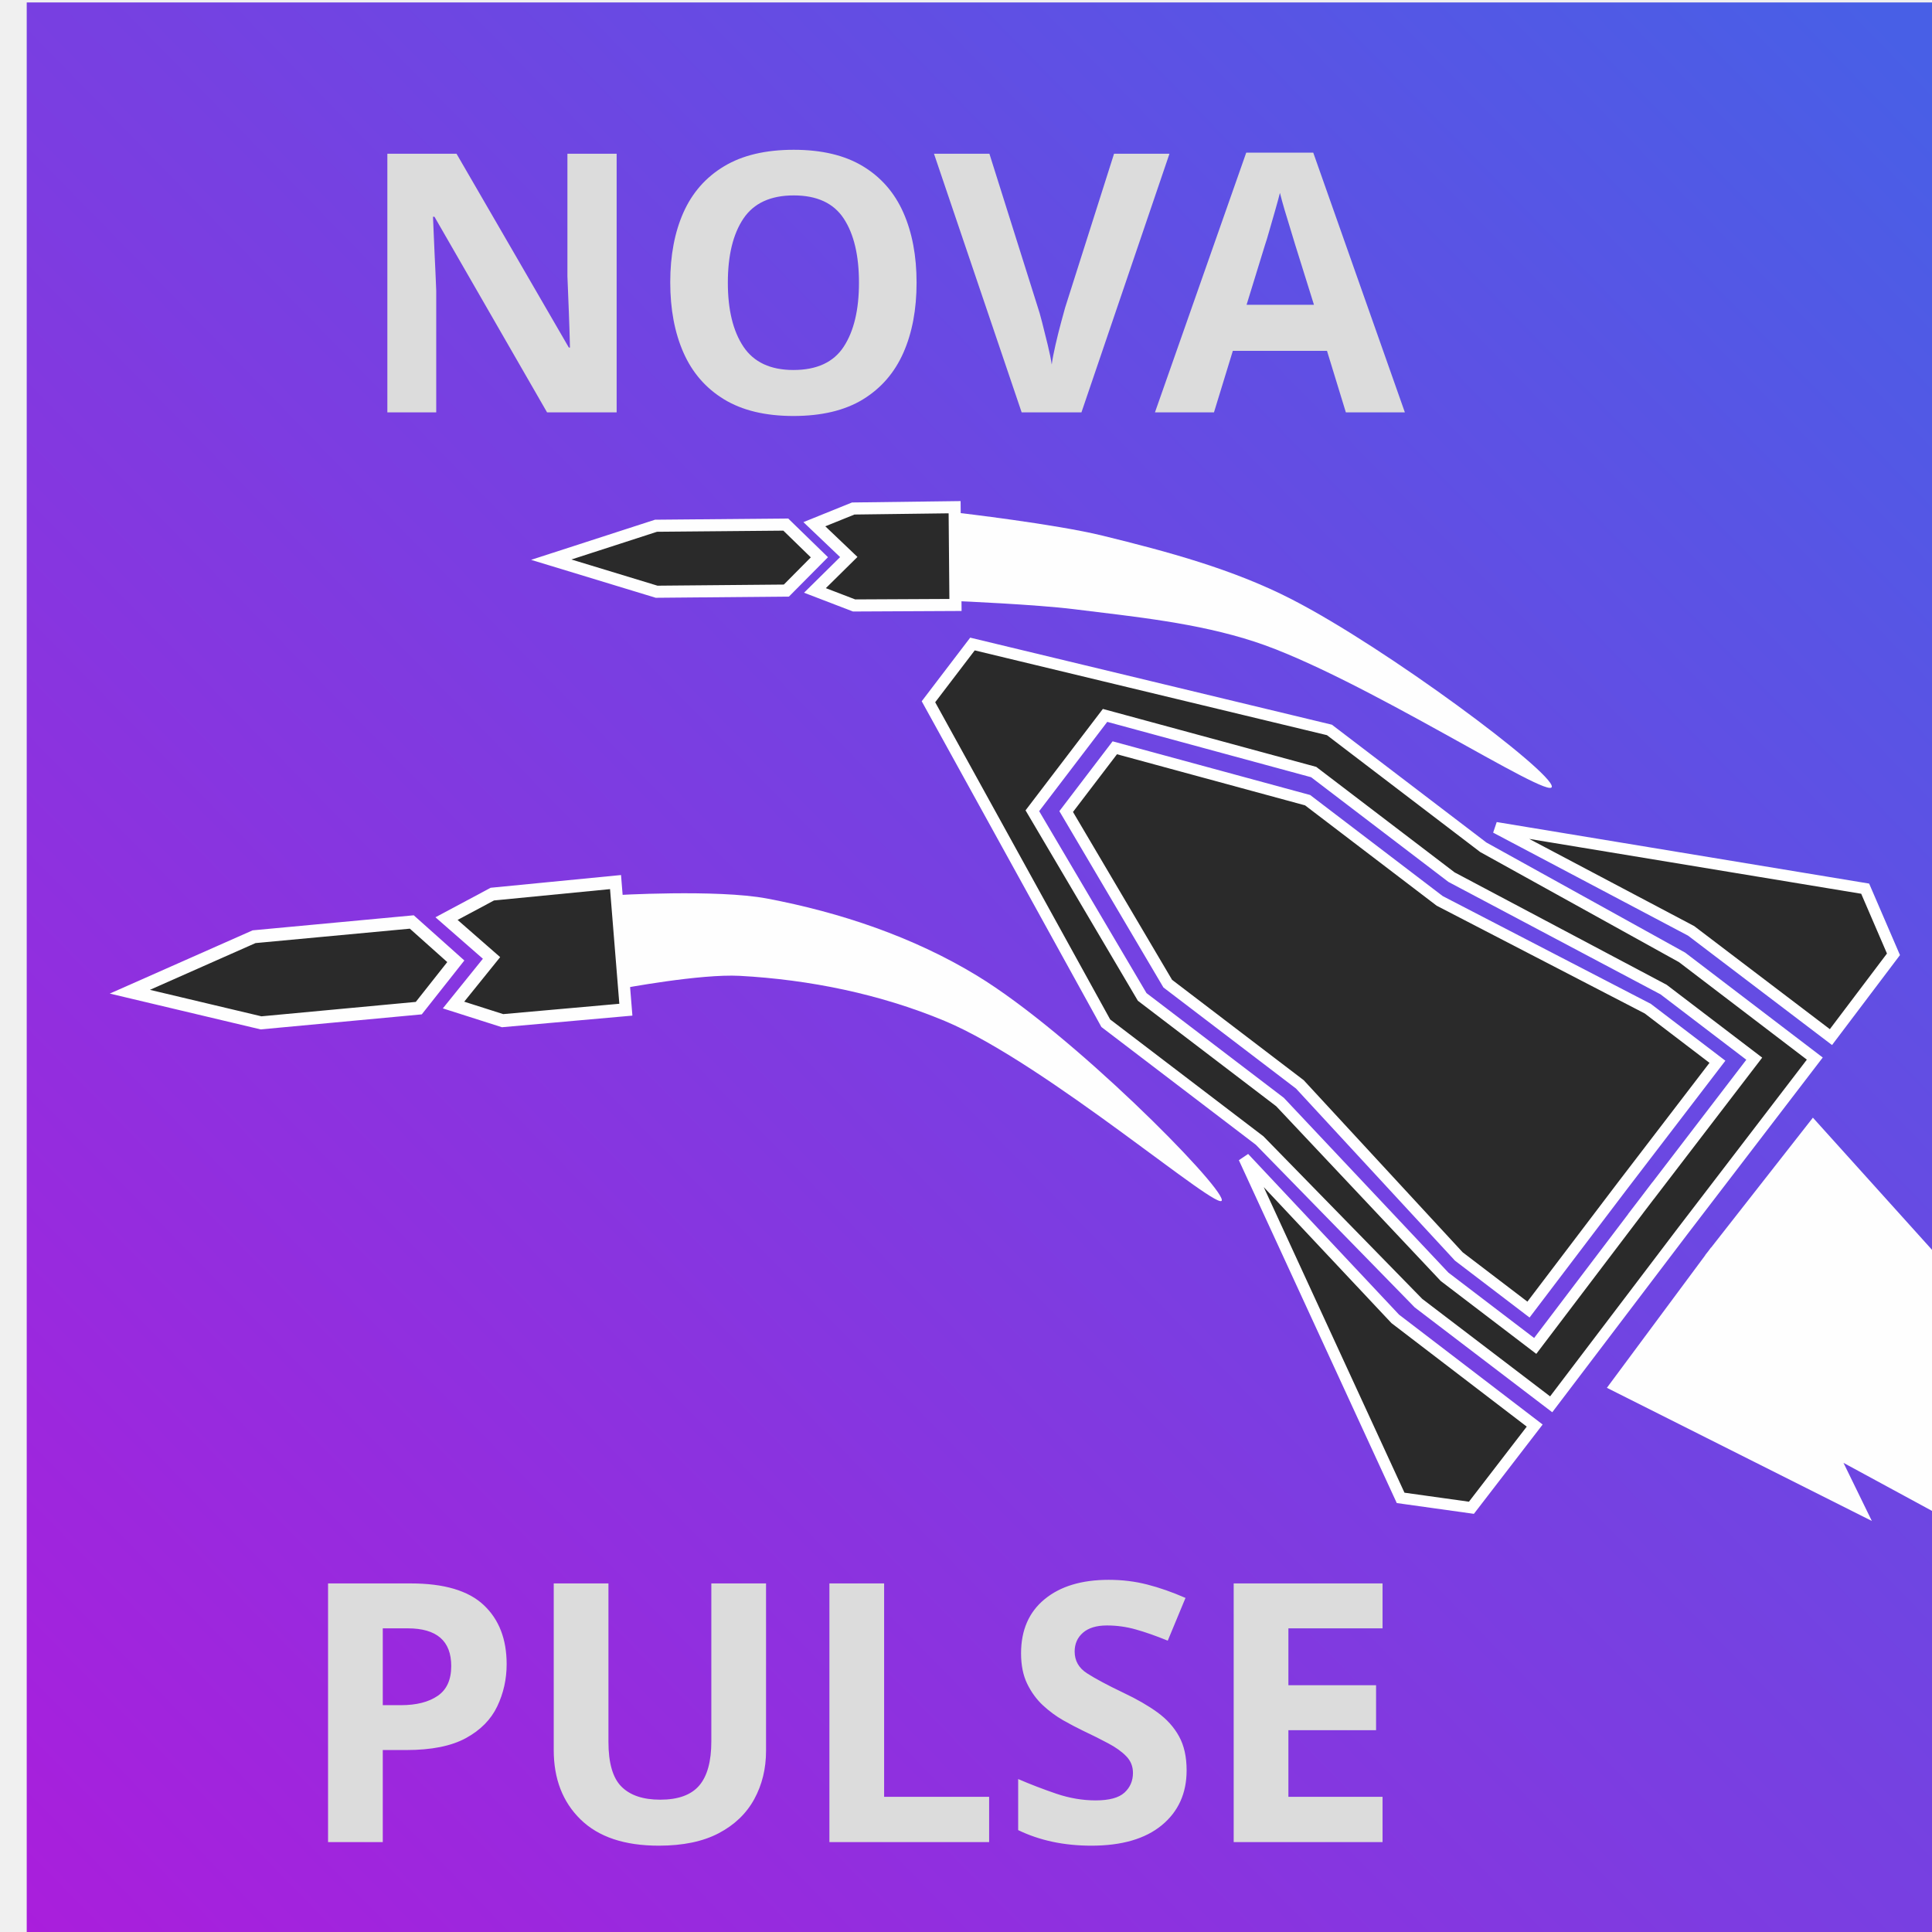
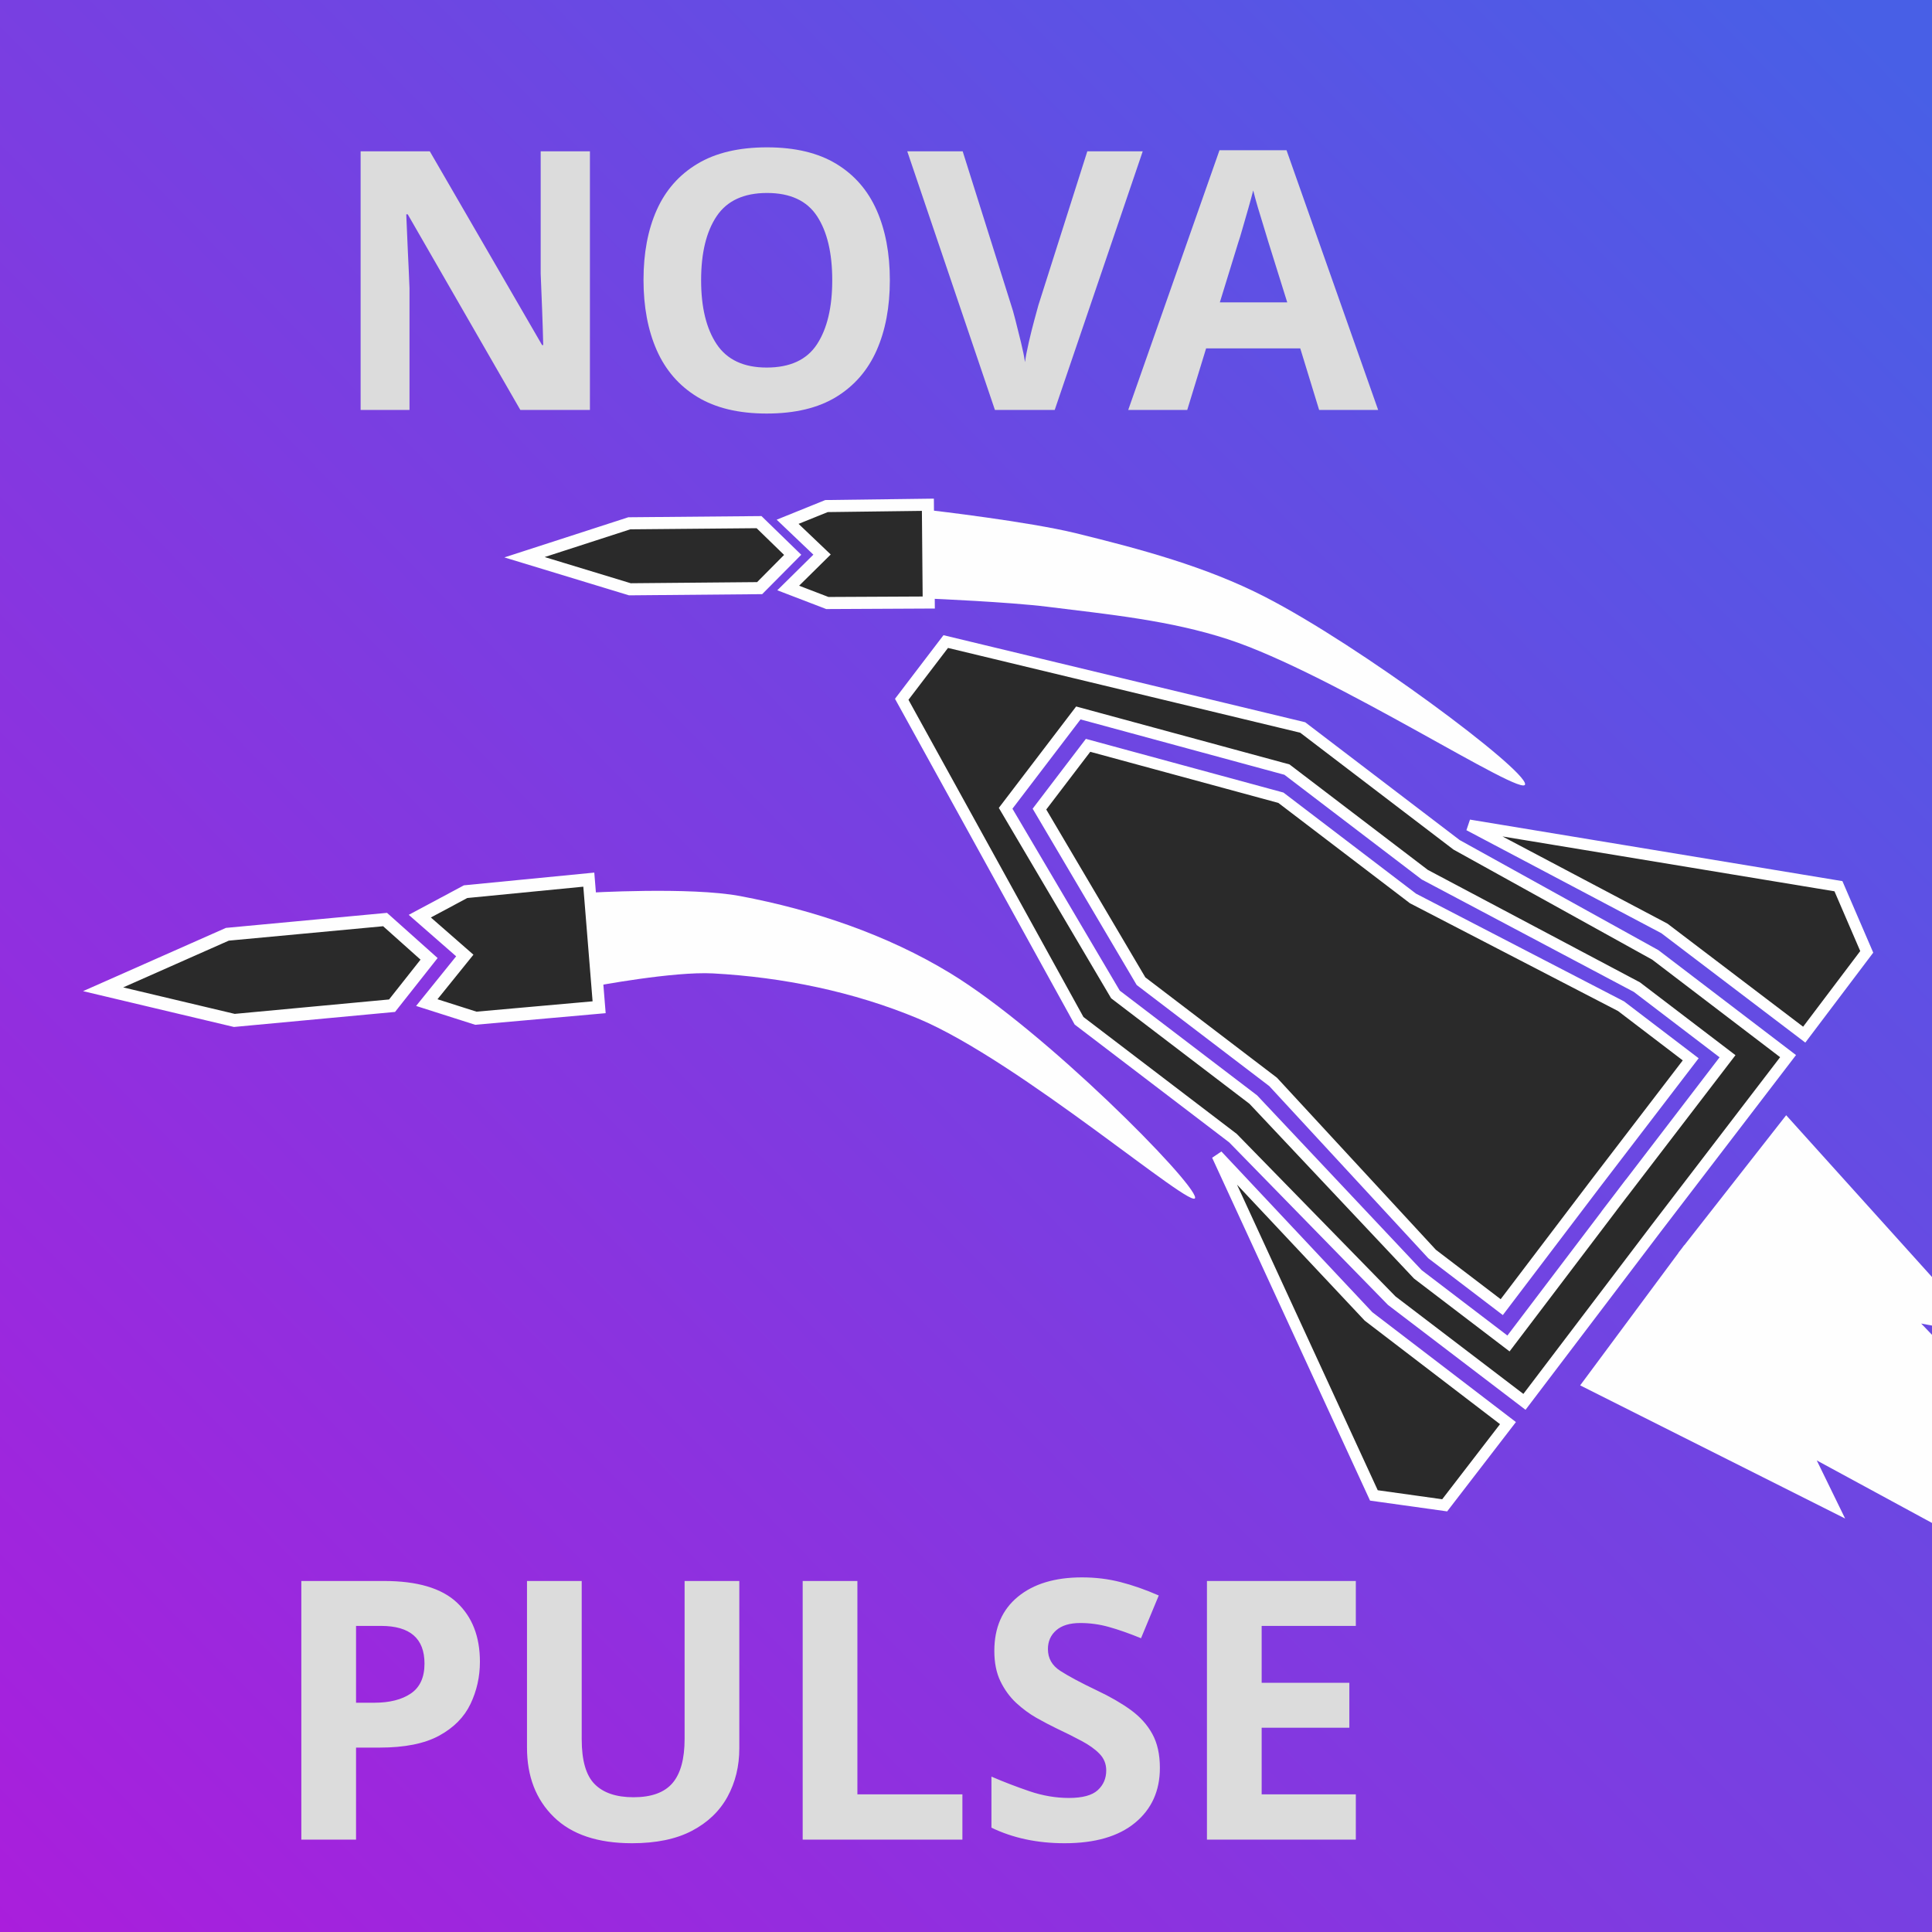
<svg xmlns="http://www.w3.org/2000/svg" xmlns:xlink="http://www.w3.org/1999/xlink" width="512" height="512" viewBox="0 0 135.467 135.467" version="1.1" id="svg1" xml:space="preserve">
  <defs id="defs1">
    <rect x="53.958" y="17.536" width="483.178" height="277.815" id="rect2" />
    <linearGradient id="linearGradient8">
      <stop style="stop-color:#aa1edc;stop-opacity:1;" offset="0" id="stop8" />
      <stop style="stop-color:#485fe6;stop-opacity:1;" offset="1" id="stop9" />
    </linearGradient>
    <linearGradient xlink:href="#linearGradient8" id="linearGradient1" x1="-1.096" y1="134.585" x2="132.727" y2="3.622" gradientUnits="userSpaceOnUse" gradientTransform="translate(173.8624,165.7443)" />
    <rect x="53.958" y="17.536" width="483.178" height="277.815" id="rect2-8" />
    <rect x="53.958" y="17.536" width="483.178" height="277.815" id="rect2-83" />
    <rect x="53.958" y="17.536" width="483.178" height="277.815" id="rect2-8-5" />
-     <linearGradient xlink:href="#linearGradient8" id="linearGradient2" gradientUnits="userSpaceOnUse" x1="-1.096" y1="134.585" x2="132.727" y2="3.622" gradientTransform="translate(1.874362,0.171169)" />
+     <linearGradient xlink:href="#linearGradient8" id="linearGradient2" gradientUnits="userSpaceOnUse" x1="-1.096" y1="134.585" x2="132.727" y2="3.622" gradientTransform="translate(2.5608232e-6)" />
    <rect x="53.958" y="17.536" width="483.178" height="277.815" id="rect2-4" />
    <rect x="53.958" y="17.536" width="483.178" height="277.815" id="rect2-8-9" />
    <linearGradient xlink:href="#linearGradient8" id="linearGradient3" gradientUnits="userSpaceOnUse" x1="-1.096" y1="134.585" x2="132.727" y2="3.622" gradientTransform="translate(366.1063,3.589607)" />
    <rect x="53.958" y="17.536" width="483.178" height="277.815" id="rect2-4-0" />
    <rect x="53.958" y="17.536" width="483.178" height="277.815" id="rect2-8-9-9" />
    <linearGradient xlink:href="#linearGradient8" id="linearGradient4" gradientUnits="userSpaceOnUse" gradientTransform="translate(526.8171,3.25837)" x1="-1.096" y1="134.585" x2="132.727" y2="3.622" />
  </defs>
  <g id="layer1">
    <rect style="fill:url(#linearGradient1);stroke-width:7.037" id="rect7" width="135.467" height="135.467" x="173.862" y="165.744" />
    <rect style="fill:url(#linearGradient4);fill-opacity:1;stroke-width:7.037" id="rect7-5-6" width="135.467" height="135.467" x="526.817" y="3.258" />
    <path id="path2" style="fill:#2a2a2a;fill-opacity:1;stroke-width:10.601" d="M -139.322,0.459 -164.286,45.708 v 26.066 l -14.436,30.281 v 22.482 l 47.924,-0.066 7.8e-4,-6.469 -41.728,0.057 v -15.351 l 15.487,-31.901 V 47.461 l 13.727,-26.971 h 12.524 l 0.002,-20.03 z m -0.64,23.72 -12.684,24.932 v 22.376 l -15.7,31.083 v 11.799 l 37.548,-0.047 0.01,-90.143 z m -28.236,47.326 -38.448,44.545 5.908,8.393 17.485,0.065 0.048,-23.65 z" />
    <path id="path1" style="fill:#2a2a2a;stroke:#fefefe;stroke-width:1.682;stroke-dasharray:none;stroke-opacity:1" d="m -59.589,6.253 -16.181,3.242 c 0,0 1.115,11.416 3.856,18.83 2.365,6.399 12.325,13.448 12.325,13.448 0,0 9.961,-7.05 12.326,-13.448 2.741,-7.414 3.856,-18.83 3.856,-18.83 z m -23.668,43.073 -11.353,2.274 c 0,0 0.782,8.01 2.705,13.212 1.66,4.489 8.648,9.436 8.648,9.436 0,0 6.988,-4.947 8.648,-9.436 1.923,-5.202 2.705,-13.212 2.705,-13.212 z m 17.66,27.114 -8.265,1.656 c 0,0 0.57,5.831 1.969,9.618 1.208,3.268 6.296,6.869 6.296,6.869 0,0 5.087,-3.601 6.295,-6.869 1.4,-3.787 1.969,-9.618 1.969,-9.618 z" />
    <path id="rect1" style="fill:#251927;stroke:#fefefe;stroke-width:1.509;stroke-dasharray:none;stroke-opacity:1" d="m -267.471,38.1 v 18.011 l 5.586,42.238 5.586,-42.238 v -18.011 l -5.586,-19.604 z" />
    <path id="path6" style="fill:#fefefe;fill-opacity:1;stroke:none;stroke-width:1.509;stroke-dasharray:none;stroke-opacity:1" d="m -261.918,7.288 -12.519,22.803 -6.791,20.159 13.244,-19.931 6.065,-17.884 6.066,17.884 13.244,19.931 -6.791,-20.159 z m -6.096,25.326 -6.547,14.752 -7.114,19.167 11.98,-22.041 0.211,-6.661 z m 12.357,0 1.47,5.217 0.211,6.661 11.98,22.041 -7.114,-19.167 z" />
    <path id="path3" style="fill:#fefefe;fill-opacity:1;stroke-width:7.037" d="m -271.893,88.179 0.743,27.162 -8.897,-12.772 2.731,22.701 -6.268,-5.219 4.519,17.291 17.009,1.042 0.001,0.008 0.068,-0.004 0.068,0.004 0.002,-0.008 17.009,-1.042 4.519,-17.291 -6.268,5.219 2.731,-22.701 -8.897,12.772 0.743,-27.162 -9.905,18.988 z" />
    <path id="path4" style="fill:#2a2a2a;fill-opacity:1;stroke-width:5.743" d="m -351.611,8.941 -12.089,27.419 v 15.795 l -2.692,18.35 v 13.623 l 17.743,-0.038 17.743,0.038 v -13.623 l -2.692,-18.35 V 36.361 L -345.687,8.941 h -1.791 -2.343 z m -1.932,12.138 h 3.723 2.342 3.723 l 6.648,16.344 v 14.146 l 3.2,19.332 v 9.302 l -13.576,-0.03 v -0.004 l -1.166,0.002 -1.166,-0.002 v 0.004 l -13.576,0.03 v -9.302 l 3.2,-19.332 V 37.423 Z m 1.622,2.235 -6.142,15.108 v 13.559 l -3.304,18.836 v 7.15 l 12.717,-0.027 12.718,0.027 v -7.15 l -3.304,-18.836 V 38.422 l -6.142,-15.108 h -2.101 -2.342 z m -13.674,28.679 -14.319,26.993 2.861,5.085 8.467,0.039 0.024,-14.331 z m 33.891,0 2.968,17.786 0.024,14.331 8.467,-0.039 2.861,-5.085 z" />
    <path id="path5" style="fill:#fefefe;fill-opacity:1;stroke-width:8.987" d="m -349.09,86.738 v 0.01 l -13.475,0.178 4.47,23.786 2.367,-4.714 2.367,15.215 2.103,-6 2.555,13.701 2.554,-13.701 2.104,6 2.366,-15.215 2.367,4.714 4.471,-23.786 -13.475,-0.178 v -0.01 l -0.388,0.005 z" />
    <path id="path4-3" style="fill:#2a2a2a;fill-opacity:1;stroke-width:4.934" d="m 237.089,214.778 12.434,22.541 10.79,8.228 11.133,11.397 9.307,7.096 9.216,-12.141 9.268,-12.101 -9.306,-7.096 -13.937,-7.72 -10.79,-8.228 -25.029,-6.024 -0.933,1.223 -1.221,1.601 z m 7.285,7.643 1.939,-2.543 1.22,-1.6 1.939,-2.543 14.628,3.972 9.664,7.369 14.873,7.884 6.355,4.846 -7.093,9.258 -0.003,-0.003 -0.606,0.797 -0.609,0.795 0.003,0.003 -7.051,9.29 -6.355,-4.846 -11.539,-12.256 -9.664,-7.369 z m 2.372,0.056 7.121,12.066 9.263,7.063 11.147,12.068 4.884,3.724 6.606,-8.702 6.643,-8.674 -4.884,-3.724 -14.588,-7.555 -9.263,-7.063 -13.52,-3.674 -1.095,1.435 -1.22,1.6 z m 12.469,24.28 10.981,23.843 4.964,0.694 4.437,-5.764 -9.778,-7.481 z m 17.654,-23.152 13.697,7.238 9.803,7.449 4.384,-5.805 -1.984,-4.603 z" />
    <path id="path5-9" style="fill:#fefefe;fill-opacity:1;stroke-width:7.72" d="m 291.549,253.58 0.008,0.005 -6.898,9.298 18.578,9.336 -1.987,-4.073 11.627,6.308 -3.003,-4.562 10.691,5.391 -8.029,-8.882 5.195,1.688 -9.161,-9.542 4.454,0.839 -13.92,-15.445 -7.14,9.113 -0.008,-0.005 -0.199,0.268 z" />
    <path id="path19" style="fill:#251927;stroke:#fefefe;stroke-width:0.408;stroke-dasharray:none;stroke-opacity:1" d="m -445.424,15.33 v 4.871 l 1.511,11.422 1.511,-11.422 V 15.33 l -1.511,-5.301 z" />
    <path id="path20" style="fill:#fefefe;fill-opacity:1;stroke:none;stroke-width:0.408;stroke-dasharray:none;stroke-opacity:1" d="m -443.923,6.997 -3.386,6.167 -1.836,5.452 3.582,-5.39 1.64,-4.836 1.64,4.836 3.582,5.39 -1.836,-5.452 z m -1.649,6.849 -1.771,3.989 -1.924,5.183 3.24,-5.96 0.057,-1.801 z m 3.342,0 0.397,1.411 0.057,1.801 3.24,5.96 -1.924,-5.183 z" />
    <path id="path21" style="fill:#251927;stroke:#fefefe;stroke-width:0.408;stroke-dasharray:none;stroke-opacity:1" d="m -433.959,15.33 v 4.871 l 1.511,11.422 1.511,-11.422 V 15.33 l -1.511,-5.301 z" />
    <path id="path22" style="fill:#fefefe;fill-opacity:1;stroke:none;stroke-width:0.408;stroke-dasharray:none;stroke-opacity:1" d="m -432.457,6.997 -3.386,6.167 -1.836,5.452 3.582,-5.39 1.64,-4.836 1.64,4.836 3.582,5.39 -1.836,-5.452 z m -1.649,6.849 -1.771,3.989 -1.924,5.183 3.24,-5.96 0.057,-1.801 z m 3.342,0 0.397,1.411 0.057,1.801 3.24,5.96 -1.924,-5.183 z" />
    <path id="path23" style="fill:#251927;stroke:#fefefe;stroke-width:0.583;stroke-dasharray:none;stroke-opacity:1" d="m -448.542,51.714 v 6.963 l 2.16,16.33 2.16,-16.33 v -6.963 l -2.16,-7.579 z" />
    <path id="path24" style="fill:#fefefe;fill-opacity:1;stroke:none;stroke-width:0.583;stroke-dasharray:none;stroke-opacity:1" d="m -446.395,39.801 -4.84,8.816 -2.625,7.794 5.121,-7.705 2.345,-6.914 2.345,6.914 5.121,7.705 -2.625,-7.794 z m -2.357,9.791 -2.531,5.703 -2.75,7.41 4.632,-8.521 0.082,-2.575 z m 4.777,0 0.568,2.017 0.082,2.575 4.632,8.521 -2.75,-7.41 z" />
    <path id="path25" style="fill:#251927;stroke:#fefefe;stroke-width:0.583;stroke-dasharray:none;stroke-opacity:1" d="m -432.151,51.714 v 6.963 l 2.16,16.33 2.16,-16.33 v -6.963 l -2.16,-7.579 z" />
    <path id="path26" style="fill:#fefefe;fill-opacity:1;stroke:none;stroke-width:0.583;stroke-dasharray:none;stroke-opacity:1" d="m -430.004,39.801 -4.84,8.816 -2.625,7.794 5.121,-7.705 2.345,-6.914 2.345,6.914 5.121,7.705 -2.625,-7.794 z m -2.357,9.791 -2.531,5.703 -2.75,7.41 4.632,-8.521 0.082,-2.575 z m 4.778,0 0.568,2.017 0.082,2.575 4.632,8.521 -2.75,-7.41 z" />
    <path id="path27" style="fill:#251927;stroke:#fefefe;stroke-width:0.753;stroke-dasharray:none;stroke-opacity:1" d="m -451.565,99.263 v 8.992 l 2.789,21.087 2.789,-21.087 v -8.992 l -2.789,-9.787 z" />
    <path id="path28" style="fill:#fefefe;fill-opacity:1;stroke:none;stroke-width:0.753;stroke-dasharray:none;stroke-opacity:1" d="m -448.792,83.88 -6.25,11.384 -3.39,10.065 6.612,-9.95 3.028,-8.928 3.028,8.928 6.612,9.95 -3.39,-10.065 z m -3.043,12.644 -3.269,7.365 -3.552,9.569 5.981,-11.004 0.106,-3.326 z m 6.169,0 0.734,2.604 0.106,3.326 5.981,11.004 -3.552,-9.569 z" />
    <path id="path29" style="fill:#251927;stroke:#fefefe;stroke-width:0.753;stroke-dasharray:none;stroke-opacity:1" d="m -430.398,99.263 v 8.992 l 2.789,21.087 2.789,-21.087 v -8.992 l -2.789,-9.787 z" />
    <path id="path30" style="fill:#fefefe;fill-opacity:1;stroke:none;stroke-width:0.753;stroke-dasharray:none;stroke-opacity:1" d="m -427.625,83.88 -6.25,11.384 -3.39,10.065 6.612,-9.95 3.028,-8.928 3.028,8.928 6.612,9.95 -3.39,-10.065 z m -3.043,12.644 -3.269,7.365 -3.552,9.569 5.981,-11.004 0.106,-3.326 z m 6.169,0 0.734,2.604 0.106,3.326 5.981,11.004 -3.552,-9.569 z" />
    <g id="g13" transform="translate(-639.4665)">
      <path id="path7" style="fill:#2a2a2a;fill-opacity:1;stroke:#fefefe;stroke-width:1.587;stroke-dasharray:none;stroke-opacity:1" d="m 63.971,30.338 v 17.05 l 4.336,4.379 4.336,-4.379 V 30.338 L 68.307,16.534 Z m -0.015,20.804 -2.02,5.126 -0.052,13.322 h 6.423 6.423 l -0.052,-13.322 -2.02,-5.126 -4.351,4.485 z" />
      <path id="path9" style="fill:#2a2a2a;fill-opacity:1;stroke:#fefefe;stroke-width:1.344;stroke-dasharray:none;stroke-opacity:1" d="m 39.836,46.036 4.701,13.645 -2.263,4.699 -4.677,-2.309 -4.701,-13.645 -0.336,-12.242 z m 5.747,16.645 3.03,3.545 3.715,10.647 -5.14,1.771 -5.14,1.771 -3.631,-10.675 0.204,-4.659 4.718,2.39 z" />
      <path id="path10" style="fill:#2a2a2a;fill-opacity:1;stroke:#fefefe;stroke-width:0.995;stroke-dasharray:none;stroke-opacity:1" d="m 22.561,81.413 7.404,7.706 -0.058,3.862 -3.861,-0.096 -7.404,-7.706 -4.035,-8.122 z m 9.041,9.397 3.139,1.44 5.809,5.998 -2.903,2.789 -2.903,2.789 -5.761,-6.044 -1.313,-3.194 3.914,0.138 z" />
      <path id="path12" style="fill:#2a2a2a;fill-opacity:1;stroke:#fefefe;stroke-width:1.344;stroke-dasharray:none;stroke-opacity:1" d="m 96.772,46.036 -4.701,13.645 2.263,4.699 4.677,-2.309 4.701,-13.645 0.336,-12.242 z m -5.747,16.645 -3.03,3.545 -3.715,10.647 5.14,1.771 5.14,1.771 3.631,-10.675 -0.204,-4.659 -4.718,2.39 z" />
      <path id="path13" style="fill:#2a2a2a;fill-opacity:1;stroke:#fefefe;stroke-width:0.995;stroke-dasharray:none;stroke-opacity:1" d="m 114.048,81.413 -7.404,7.706 0.058,3.862 3.861,-0.096 7.404,-7.706 4.035,-8.122 z m -9.041,9.397 -3.139,1.44 -5.809,5.998 2.903,2.789 2.903,2.789 5.761,-6.044 1.313,-3.194 -3.914,0.138 z" />
    </g>
    <path id="path14" style="fill:#fefefe;fill-opacity:1;stroke:none;stroke-width:1.587;stroke-dasharray:none;stroke-opacity:1" d="m -571.785,70.093 v 0.001 l -5.292,0.006 c 0,0 1.317,22.573 2.207,33.843 1.016,12.861 2.318,38.537 3.577,38.537 1.259,0 2.561,-25.676 3.577,-38.537 0.89,-11.27 2.207,-33.843 2.207,-33.843 l -5.292,-0.006 v -0.001 l -0.492,5.17e-4 z" />
    <path id="path15" style="fill:#fefefe;fill-opacity:1;stroke:none;stroke-width:1.587;stroke-dasharray:none;stroke-opacity:1" d="m -550.626,79.104 -3.3e-4,9.46e-4 -5.007,-1.713 c 0,0 -2.597,6.2 -3.639,9.392 -1.726,5.284 -3.289,10.644 -4.315,16.107 -2.534,13.504 -5.685,40.565 -4.494,40.974 1.191,0.409 6.44,-26.114 11.309,-38.61 2.103,-5.395 5.078,-10.409 7.685,-15.579 1.44,-2.855 4.394,-8.527 4.394,-8.527 l -5.003,-1.725 3.3e-4,-9.45e-4 -0.465,-0.159 z" />
    <path id="path16" style="fill:#fefefe;fill-opacity:1;stroke:none;stroke-width:1.587;stroke-dasharray:none;stroke-opacity:1" d="m -540.88,101.214 -6.9e-4,7.3e-4 -2.403,-2.424 c 0,0 -5.581,5.831 -7.919,9.104 -3.167,4.433 -6.146,9.095 -8.186,14.147 -2.782,6.889 -6.28,20.773 -5.362,21.635 0.918,0.862 4.945,-13.784 8.691,-20.02 2.901,-4.83 6.644,-9.143 10.526,-13.226 2.306,-2.425 7.532,-6.64 7.532,-6.64 l -2.162,-1.902 6.8e-4,-7.2e-4 -0.359,-0.336 z" />
    <path id="path17" style="fill:#fefefe;fill-opacity:1;stroke:none;stroke-width:1.587;stroke-dasharray:none;stroke-opacity:1" d="m -591.699,79.104 3.2e-4,9.46e-4 5.007,-1.713 c 0,0 2.597,6.2 3.639,9.392 1.726,5.284 3.289,10.644 4.315,16.107 2.534,13.504 5.685,40.565 4.494,40.974 -1.191,0.409 -6.44,-26.114 -11.309,-38.61 -2.103,-5.395 -5.078,-10.409 -7.685,-15.579 -1.44,-2.855 -4.394,-8.527 -4.394,-8.527 l 5.003,-1.725 -3.2e-4,-9.45e-4 0.465,-0.159 z" />
    <path id="path18" style="fill:#fefefe;fill-opacity:1;stroke:none;stroke-width:1.587;stroke-dasharray:none;stroke-opacity:1" d="m -601.445,101.214 6.9e-4,7.3e-4 2.403,-2.424 c 0,0 5.581,5.831 7.919,9.104 3.167,4.433 6.146,9.095 8.186,14.147 2.782,6.889 6.28,20.773 5.362,21.635 -0.918,0.862 -4.945,-13.784 -8.691,-20.02 -2.901,-4.83 -6.644,-9.143 -10.526,-13.226 -2.306,-2.425 -7.532,-6.64 -7.532,-6.64 l 2.162,-1.902 -6.8e-4,-7.2e-4 0.359,-0.336 z" />
    <g id="g13-6" transform="matrix(0.652153,-0.8683552,0.8086319,0.7003192,109.2564,193.8291)" style="stroke-width:0.815;stroke-dasharray:none">
      <path id="path10-6" style="fill:#2a2a2a;fill-opacity:1;stroke:#fefefe;stroke-width:0.815;stroke-dasharray:none;stroke-opacity:1" d="m 22.561,81.413 7.404,7.706 -0.058,3.862 -3.861,-0.096 -7.404,-7.706 -4.035,-8.122 z m 9.041,9.397 3.139,1.44 5.809,5.998 -2.903,2.789 -2.903,2.789 -5.761,-6.044 -1.313,-3.194 3.914,0.138 z" />
    </g>
    <path id="path18-0" style="fill:#fefefe;fill-opacity:1;stroke:none;stroke-width:1.433;stroke-dasharray:none;stroke-opacity:1" d="m 215.382,231.408 9.1e-4,-7e-5 -0.341,-3.062 c 0,0 7.213,-0.434 10.727,0.23 5.143,0.972 10.268,2.694 14.738,5.416 6.624,4.034 17.068,14.585 17.153,15.718 0.085,1.133 -12.319,-9.585 -19.437,-12.553 -4.525,-1.886 -9.468,-2.893 -14.362,-3.16 -2.778,-0.152 -8.3,0.894 -8.3,0.894 l -0.111,-2.598 -8.9e-4,8e-5 -0.033,-0.443 z" />
    <g id="g13-6-3" transform="matrix(0.5843986,-0.6191589,0.6191589,0.5843986,154.3948,168.8277)">
      <path id="path10-6-7" style="fill:#2a2a2a;fill-opacity:1;stroke:#fefefe;stroke-width:0.995;stroke-dasharray:none;stroke-opacity:1" d="m 22.561,81.413 7.404,7.706 -0.058,3.862 -3.861,-0.096 -7.404,-7.706 -4.035,-8.122 z m 9.041,9.397 3.139,1.44 5.809,5.998 -2.903,2.789 -2.903,2.789 -5.761,-6.044 -1.313,-3.194 3.914,0.138 z" />
    </g>
    <path id="path18-0-9" style="fill:#fefefe;fill-opacity:1;stroke:none;stroke-width:1.352;stroke-dasharray:none;stroke-opacity:1" d="m 239.283,204.436 8.5e-4,0 -0.096,-2.904 c 0,0 6.799,0.787 10.114,1.601 4.53,1.113 9.114,2.334 13.263,4.465 6.663,3.421 18.237,12.058 18.234,13.13 -0.003,1.072 -13.489,-7.758 -20.832,-10.158 -4.078,-1.333 -8.409,-1.751 -12.666,-2.281 -2.687,-0.335 -8.105,-0.565 -8.105,-0.565 l 0.086,-2.45 h -8.5e-4 l 0.001,-0.419 z" />
    <path id="path8" style="fill:#251927;stroke:#fefefe;stroke-width:0.686;stroke-dasharray:none;stroke-opacity:1" d="m -735.489,24.983 v 8.193 l 2.541,19.214 2.541,-19.214 v -8.193 l -2.541,-8.918 z" />
    <path id="path11" style="fill:#fefefe;fill-opacity:1;stroke:none;stroke-width:0.686;stroke-dasharray:none;stroke-opacity:1" d="m -732.963,10.967 -5.695,10.373 -3.089,9.17 6.025,-9.066 2.759,-8.135 2.759,8.135 6.025,9.066 -3.089,-9.17 z m -2.773,11.521 -2.978,6.711 -3.236,8.719 5.45,-10.026 0.096,-3.03 z m 5.621,0 0.669,2.373 0.096,3.03 5.45,10.026 -3.236,-8.719 z" />
    <path id="path31" style="fill:#fefefe;fill-opacity:0.747;stroke-width:7.543" d="m -738.341,141.581 5.539,-0.227 5.54,0.227 -5.539,-87.509 z" />
    <g id="g86" style="fill:none;fill-opacity:1;stroke:#ffffff;stroke-width:0.661;stroke-dasharray:none;stroke-opacity:1" transform="translate(-800.7608)">
      <path id="path51" style="fill:none;fill-opacity:1;stroke:#ffffff;stroke-width:0.661;stroke-dasharray:none;stroke-opacity:1" d="m 64.678,55.789 -0.855,2.612 z m 0.356,4.876 -0.499,1.306 z m -2.421,1.48 0.214,2.351 z m 2.065,3.047 -0.784,1.654 z m -2.279,3.222 -0.427,2.09 z m 1.709,0.61 0.071,2.874 z m -3.845,0.087 0.071,2.351 z m 2.207,3.918 -0.285,2.263 z m -3.133,1.654 0.285,1.654 z m 5.055,0.087 -0.712,2.09 z m -2.35,2.351 -0.427,2.786 z m -2.492,1.219 0.214,3.222 z m -1.638,2.525 -0.641,2.438 z m 5.768,1.654 -0.214,2.438 z m -2.279,0.522 -0.071,2.264 z m -1.851,0.087 -0.285,2.786 z m -4.913,4.615 -1.282,2.613 z m 7.405,0.784 -0.997,2.438 z m -2.705,0.697 0.427,2.96 z m -1.851,0.174 -0.641,2.264 z m -1.78,4.266 0.641,2.874 z m 6.978,0.262 -0.641,2.786 z m -3.56,4.006 -0.213,2.699 z m -8.315,0.57 v 4.14 z m 4.541,0.91 -0.57,2.873 z m 6.408,3.483 0.427,3.309 z m -3.418,5.05 -0.427,3.483 z m -3.985,1.006 -2.257,5.323 z m -7.094,4.14 -1.773,5.915 z m 7.417,3.943 0.806,6.506 z m 6.61,0.789 -1.129,6.9 z m -10.641,1.774 -0.645,5.52 z m 1.612,5.52 -0.322,5.52 z m -6.288,4.535 -1.612,4.337 z m 11.608,0 -1.612,6.309 z" />
      <path id="path85" style="fill:none;fill-opacity:1;stroke:#ffffff;stroke-width:0.661;stroke-dasharray:none;stroke-opacity:1" d="m 71.165,55.789 0.855,2.612 z m -0.356,4.876 0.499,1.306 z m 2.421,1.48 -0.214,2.351 z m -2.065,3.047 0.784,1.654 z m 2.279,3.222 0.427,2.09 z m -1.709,0.61 -0.071,2.874 z m 3.845,0.087 -0.071,2.351 z m -2.207,3.918 0.285,2.263 z m 3.133,1.654 -0.285,1.654 z m -5.055,0.087 0.712,2.09 z m 2.35,2.351 0.427,2.786 z m 2.492,1.219 -0.214,3.222 z m 1.638,2.525 0.641,2.438 z m -5.768,1.654 0.214,2.438 z m 2.279,0.522 0.071,2.264 z m 1.851,0.087 0.285,2.786 z m 4.913,4.615 1.282,2.613 z m -7.405,0.784 0.997,2.438 z m 2.705,0.697 -0.427,2.96 z m 1.851,0.174 0.641,2.264 z m 1.78,4.266 -0.641,2.874 z m -6.978,0.262 0.641,2.786 z m 3.56,4.006 0.213,2.699 z m 8.315,0.57 v 4.14 z m -4.541,0.91 0.57,2.873 z m -6.408,3.483 -0.427,3.309 z m 3.418,5.05 0.427,3.483 z m 3.985,1.006 2.257,5.323 z m 7.094,4.14 1.773,5.915 z m -7.417,3.943 -0.806,6.506 z m -6.61,0.789 1.129,6.9 z m 10.641,1.774 0.645,5.52 z m -1.612,5.52 0.322,5.52 z m 6.288,4.535 1.612,4.337 z m -11.608,0 1.612,6.309 z" />
    </g>
    <path id="path86" style="fill:#fefefe;fill-opacity:0.528;stroke-width:8.806" d="m -740.352,141.581 7.549,-0.227 7.55,0.227 -7.55,-87.509 z" />
    <path id="path87" style="fill:#fefefe;fill-opacity:1;stroke-width:5.669" d="m -735.93,141.581 3.128,-0.227 3.128,0.227 -3.128,-87.509 z" />
    <text xml:space="preserve" transform="matrix(0.2645833,0,0,0.2645833,162.4477,165.7443)" id="text1" style="font-weight:bold;font-size:96px;line-height:123.408px;font-family:Orbitron;-inkscape-font-specification:'Orbitron Bold';text-align:center;white-space:pre;shape-inside:url(#rect2);display:inline;fill:#dcdcdc;stroke-width:34.113">
      <tspan x="130.07" y="108.638" id="tspan4">NOVA</tspan>
    </text>
    <text xml:space="preserve" transform="matrix(0.2645833,0,0,0.2645833,165.1807,265.9905)" id="text1-4" style="font-weight:bold;font-size:96px;line-height:123.408px;font-family:Orbitron;-inkscape-font-specification:'Orbitron Bold';text-align:center;white-space:pre;shape-inside:url(#rect2-8);display:inline;fill:#dcdcdc;stroke-width:34.113">
      <tspan x="104.026" y="108.638" id="tspan5">PULSE</tspan>
    </text>
-     <rect style="fill:url(#linearGradient2);fill-opacity:1;stroke-width:7.037" id="rect7-2" width="135.467" height="135.467" x="1.874" y="0.171" />
-     <path id="path4-3-6" style="fill:#2a2a2a;fill-opacity:1;stroke:#ffffff;stroke-width:0.794;stroke-dasharray:none;stroke-opacity:1" d="m 65.101,49.205 12.434,22.541 10.79,8.228 11.133,11.397 9.307,7.096 9.216,-12.141 9.268,-12.101 -9.306,-7.096 -13.937,-7.72 -10.79,-8.228 -25.029,-6.024 -0.933,1.223 -1.221,1.601 z m 7.285,7.643 1.939,-2.543 1.22,-1.6 1.939,-2.543 14.628,3.972 9.664,7.369 14.873,7.884 6.355,4.846 -7.093,9.258 -0.003,-0.003 -0.606,0.797 -0.609,0.795 0.003,0.003 -7.051,9.29 -6.355,-4.846 -11.539,-12.256 -9.664,-7.369 z m 2.372,0.056 7.121,12.066 9.263,7.063 11.147,12.068 4.884,3.724 6.606,-8.702 6.643,-8.674 -4.884,-3.724 -14.588,-7.555 -9.263,-7.063 -13.52,-3.674 -1.095,1.435 -1.22,1.6 z m 12.469,24.28 10.981,23.843 4.964,0.694 4.437,-5.764 -9.778,-7.481 z m 17.654,-23.152 13.697,7.238 9.803,7.449 4.384,-5.805 -1.984,-4.603 z" />
+     <rect style="fill:url(#linearGradient2);fill-opacity:1;stroke-width:7.037" id="rect7-2" width="135.467" height="135.467" x="0" y="0" />
+     <path id="path4-3-6" style="fill:#2a2a2a;fill-opacity:1;stroke:#ffffff;stroke-width:0.794;stroke-dasharray:none;stroke-opacity:1" d="m 63.227,49.033 12.434,22.541 10.79,8.228 11.133,11.397 9.307,7.096 9.216,-12.141 9.268,-12.101 -9.306,-7.096 -13.937,-7.72 -10.79,-8.228 -25.029,-6.024 -0.933,1.223 -1.221,1.601 z m 7.285,7.643 1.939,-2.543 1.22,-1.6 1.939,-2.543 14.628,3.972 9.664,7.369 14.873,7.884 6.355,4.846 -7.093,9.258 -0.003,-0.003 -0.606,0.797 -0.609,0.795 0.003,0.003 -7.051,9.29 -6.355,-4.846 -11.539,-12.256 -9.664,-7.369 z m 2.372,0.056 7.121,12.066 9.263,7.063 11.147,12.068 4.884,3.724 6.606,-8.702 6.643,-8.674 -4.884,-3.724 -14.588,-7.555 -9.263,-7.063 -13.52,-3.674 -1.095,1.435 -1.22,1.6 z m 12.469,24.28 10.981,23.843 4.964,0.694 4.437,-5.764 -9.778,-7.481 z m 17.654,-23.152 13.697,7.238 9.803,7.449 4.384,-5.805 -1.984,-4.603 z" />
    <path id="path4-3-6-4" style="fill:#2a2a2a;fill-opacity:1;stroke:#ffffff;stroke-width:0.794;stroke-dasharray:none;stroke-opacity:1" d="m 592.059,53.138 12.434,22.541 10.79,8.228 11.133,11.397 9.307,7.096 9.216,-12.141 9.268,-12.101 -9.306,-7.096 -13.937,-7.72 -10.79,-8.228 -25.029,-6.024 -0.933,1.223 -1.221,1.601 z m 7.285,7.643 1.939,-2.543 1.22,-1.6 1.939,-2.543 14.628,3.972 9.664,7.369 14.873,7.884 6.355,4.846 -7.093,9.258 -0.003,-0.003 -0.606,0.797 -0.609,0.795 0.003,0.003 -7.051,9.29 -6.355,-4.846 -11.539,-12.256 -9.664,-7.369 z m 2.372,0.056 7.121,12.066 9.263,7.063 11.147,12.068 4.884,3.724 6.606,-8.702 6.643,-8.674 -4.884,-3.724 -14.588,-7.555 -9.263,-7.063 -13.52,-3.674 -1.095,1.435 -1.22,1.6 z m 12.469,24.28 10.981,23.843 4.964,0.694 4.437,-5.764 -9.778,-7.481 z m 17.654,-23.152 13.697,7.238 9.803,7.449 4.384,-5.805 -1.984,-4.603 z" />
-     <path id="path5-9-6" style="fill:#fefefe;fill-opacity:1;stroke-width:7.72" d="m 119.561,88.007 0.008,0.005 -6.898,9.298 18.578,9.336 -1.987,-4.073 11.627,6.308 -3.003,-4.562 10.691,5.391 -8.029,-8.882 5.195,1.688 -9.161,-9.542 4.454,0.839 -13.92,-15.445 -7.14,9.113 -0.008,-0.005 -0.199,0.268 z" />
-     <g id="g13-6-7" transform="matrix(0.652153,-0.8683552,0.8086319,0.7003192,-62.73159,28.25594)" style="stroke-width:0.815;stroke-dasharray:none">
+     <path id="path5-9-6" style="fill:#fefefe;fill-opacity:1;stroke-width:7.72" d="m 117.687,87.836 0.008,0.005 -6.898,9.298 18.578,9.336 -1.987,-4.073 11.627,6.308 -3.003,-4.562 10.691,5.391 -8.029,-8.882 5.195,1.688 -9.161,-9.542 4.454,0.839 -13.92,-15.445 -7.14,9.113 -0.008,-0.005 -0.199,0.268 z" />
+     <g id="g13-6-7" transform="matrix(0.652153,-0.8683552,0.8086319,0.7003192,-64.60595,28.08477)" style="stroke-width:0.815;stroke-dasharray:none">
      <path id="path10-6-8" style="fill:#2a2a2a;fill-opacity:1;stroke:#fefefe;stroke-width:0.815;stroke-dasharray:none;stroke-opacity:1" d="m 22.561,81.413 7.404,7.706 -0.058,3.862 -3.861,-0.096 -7.404,-7.706 -4.035,-8.122 z m 9.041,9.397 3.139,1.44 5.809,5.998 -2.903,2.789 -2.903,2.789 -5.761,-6.044 -1.313,-3.194 3.914,0.138 z" />
    </g>
-     <path id="path18-0-4" style="fill:#fefefe;fill-opacity:1;stroke:none;stroke-width:1.433;stroke-dasharray:none;stroke-opacity:1" d="m 43.394,65.835 9e-4,-7.2e-5 -0.341,-3.062 c 0,0 7.213,-0.434 10.727,0.23 5.143,0.972 10.268,2.694 14.738,5.416 6.624,4.034 17.068,14.585 17.153,15.718 0.085,1.133 -12.319,-9.585 -19.437,-12.553 -4.525,-1.886 -9.468,-2.893 -14.362,-3.16 -2.778,-0.152 -8.3,0.894 -8.3,0.894 l -0.111,-2.598 -8.9e-4,7.1e-5 -0.033,-0.443 z" />
-     <g id="g13-6-3-1" transform="matrix(0.5843986,-0.6191589,0.6191589,0.5843986,-17.59323,3.254589)">
+     <path id="path18-0-4" style="fill:#fefefe;fill-opacity:1;stroke:none;stroke-width:1.433;stroke-dasharray:none;stroke-opacity:1" d="m 41.52,65.664 9e-4,-7.2e-5 -0.341,-3.062 c 0,0 7.213,-0.434 10.727,0.23 5.143,0.972 10.268,2.694 14.738,5.416 6.624,4.034 17.068,14.585 17.153,15.718 0.085,1.133 -12.319,-9.585 -19.437,-12.553 -4.525,-1.886 -9.468,-2.893 -14.362,-3.16 -2.778,-0.152 -8.3,0.894 -8.3,0.894 l -0.111,-2.598 -8.9e-4,7.1e-5 -0.033,-0.443 z" />
+     <g id="g13-6-3-1" transform="matrix(0.5843986,-0.6191589,0.6191589,0.5843986,-19.46759,3.08342)">
      <path id="path10-6-7-7" style="fill:#2a2a2a;fill-opacity:1;stroke:#fefefe;stroke-width:0.995;stroke-dasharray:none;stroke-opacity:1" d="m 22.561,81.413 7.404,7.706 -0.058,3.862 -3.861,-0.096 -7.404,-7.706 -4.035,-8.122 z m 9.041,9.397 3.139,1.44 5.809,5.998 -2.903,2.789 -2.903,2.789 -5.761,-6.044 -1.313,-3.194 3.914,0.138 z" />
    </g>
-     <path id="path18-0-9-1" style="fill:#fefefe;fill-opacity:1;stroke:none;stroke-width:1.352;stroke-dasharray:none;stroke-opacity:1" d="m 67.295,38.863 8.6e-4,-10e-7 -0.096,-2.904 c 0,0 6.799,0.787 10.114,1.601 4.53,1.113 9.114,2.334 13.263,4.465 6.663,3.421 18.237,12.058 18.234,13.13 -0.003,1.072 -13.489,-7.758 -20.832,-10.158 -4.078,-1.333 -8.409,-1.751 -12.666,-2.281 -2.687,-0.335 -8.105,-0.565 -8.105,-0.565 l 0.086,-2.45 h -8.4e-4 l 0.001,-0.419 z" />
-     <text xml:space="preserve" transform="matrix(0.2645833,0,0,0.2645833,-9.540308,0.171169)" id="text1-8" style="font-weight:bold;font-size:96px;line-height:123.408px;font-family:Orbitron;-inkscape-font-specification:'Orbitron Bold';text-align:center;white-space:pre;shape-inside:url(#rect2-83);display:inline;fill:#dcdcdc;stroke-width:34.113">
+     <path id="path18-0-9-1" style="fill:#fefefe;fill-opacity:1;stroke:none;stroke-width:1.352;stroke-dasharray:none;stroke-opacity:1" d="m 65.42,38.691 8.6e-4,-10e-7 -0.096,-2.904 c 0,0 6.799,0.787 10.114,1.601 4.53,1.113 9.114,2.334 13.263,4.465 6.663,3.421 18.237,12.058 18.234,13.13 -0.003,1.072 -13.489,-7.758 -20.832,-10.158 -4.078,-1.333 -8.409,-1.751 -12.666,-2.281 -2.687,-0.335 -8.105,-0.565 -8.105,-0.565 l 0.086,-2.45 h -8.4e-4 l 0.001,-0.419 z" />
+     <text xml:space="preserve" transform="matrix(0.2645833,0,0,0.2645833,-11.41467,1.0642433e-7)" id="text1-8" style="font-weight:bold;font-size:96px;line-height:123.408px;font-family:Orbitron;-inkscape-font-specification:'Orbitron Bold';text-align:center;white-space:pre;shape-inside:url(#rect2-83);display:inline;fill:#dcdcdc;stroke-width:34.113">
      <tspan x="130.07" y="108.638" id="tspan6">NOVA</tspan>
    </text>
-     <text xml:space="preserve" transform="matrix(0.2645833,0,0,0.2645833,-6.807298,100.4174)" id="text1-4-7" style="font-weight:bold;font-size:96px;line-height:123.408px;font-family:Orbitron;-inkscape-font-specification:'Orbitron Bold';text-align:center;white-space:pre;shape-inside:url(#rect2-8-5);display:inline;fill:#dcdcdc;stroke-width:34.113">
+     <text xml:space="preserve" transform="matrix(0.2645833,0,0,0.2645833,-8.681657,100.2462)" id="text1-4-7" style="font-weight:bold;font-size:96px;line-height:123.408px;font-family:Orbitron;-inkscape-font-specification:'Orbitron Bold';text-align:center;white-space:pre;shape-inside:url(#rect2-8-5);display:inline;fill:#dcdcdc;stroke-width:34.113">
      <tspan x="104.026" y="108.638" id="tspan7">PULSE</tspan>
    </text>
    <rect style="fill:url(#linearGradient3);fill-opacity:1;stroke-width:7.037" id="rect7-5" width="135.467" height="135.467" x="366.106" y="3.59" />
    <path id="path4-3-5" style="fill:#2a2a2a;fill-opacity:1;stroke-width:4.934" d="m 429.333,52.623 12.434,22.541 10.79,8.228 11.133,11.397 9.307,7.096 9.216,-12.141 9.268,-12.101 -9.306,-7.096 -13.937,-7.72 -10.79,-8.228 -25.029,-6.024 -0.933,1.223 -1.221,1.601 z m 7.285,7.643 1.939,-2.543 1.22,-1.6 1.939,-2.543 14.628,3.972 9.664,7.369 14.873,7.884 6.355,4.846 -7.093,9.258 -0.003,-0.003 -0.606,0.797 -0.609,0.795 0.003,0.003 -7.051,9.29 -6.355,-4.846 -11.539,-12.256 -9.664,-7.369 z m 2.372,0.056 7.121,12.066 9.263,7.063 11.147,12.068 4.884,3.724 6.606,-8.702 6.643,-8.674 -4.884,-3.724 -14.588,-7.555 -9.263,-7.063 -13.52,-3.674 -1.095,1.435 -1.22,1.6 z m 12.469,24.28 10.981,23.843 4.964,0.694 4.437,-5.764 -9.778,-7.481 z m 17.654,-23.152 13.697,7.238 9.803,7.449 4.384,-5.805 -1.984,-4.603 z" />
    <path id="path5-9-5" style="fill:#fefefe;fill-opacity:1;stroke-width:7.72" d="m 483.793,91.425 0.008,0.005 -6.898,9.298 18.578,9.336 -1.987,-4.073 11.627,6.308 -3.003,-4.562 10.691,5.391 -8.029,-8.882 5.195,1.688 -9.161,-9.542 4.454,0.839 -13.92,-15.445 -7.14,9.113 -0.008,-0.005 -0.199,0.268 z" />
    <g id="g13-6-8" transform="matrix(0.652153,-0.8683552,0.8086319,0.7003192,301.5003,31.67438)" style="stroke-width:0.815;stroke-dasharray:none">
      <path id="path10-6-2" style="fill:#2a2a2a;fill-opacity:1;stroke:#fefefe;stroke-width:0.815;stroke-dasharray:none;stroke-opacity:1" d="m 22.561,81.413 7.404,7.706 -0.058,3.862 -3.861,-0.096 -7.404,-7.706 -4.035,-8.122 z m 9.041,9.397 3.139,1.44 5.809,5.998 -2.903,2.789 -2.903,2.789 -5.761,-6.044 -1.313,-3.194 3.914,0.138 z" />
    </g>
    <path id="path18-0-98" style="fill:#fefefe;fill-opacity:1;stroke:none;stroke-width:1.433;stroke-dasharray:none;stroke-opacity:1" d="m 407.626,69.254 9e-4,-8e-5 -0.341,-3.062 c 0,0 7.213,-0.434 10.727,0.23 5.143,0.972 10.268,2.694 14.738,5.416 6.624,4.034 17.068,14.585 17.153,15.718 0.085,1.133 -12.319,-9.585 -19.437,-12.553 -4.525,-1.886 -9.468,-2.893 -14.362,-3.16 -2.778,-0.152 -8.3,0.894 -8.3,0.894 l -0.111,-2.598 -8.9e-4,7e-5 -0.033,-0.443 z" />
    <g id="g13-6-3-2" transform="matrix(0.5843986,-0.6191589,0.6191589,0.5843986,346.6387,6.673027)">
      <path id="path10-6-7-0" style="fill:#2a2a2a;fill-opacity:1;stroke:#fefefe;stroke-width:0.995;stroke-dasharray:none;stroke-opacity:1" d="m 22.561,81.413 7.404,7.706 -0.058,3.862 -3.861,-0.096 -7.404,-7.706 -4.035,-8.122 z m 9.041,9.397 3.139,1.44 5.809,5.998 -2.903,2.789 -2.903,2.789 -5.761,-6.044 -1.313,-3.194 3.914,0.138 z" />
    </g>
    <path id="path18-0-9-7" style="fill:#fefefe;fill-opacity:1;stroke:none;stroke-width:1.352;stroke-dasharray:none;stroke-opacity:1" d="m 431.526,42.281 h 8.6e-4 l -0.096,-2.904 c 0,0 6.799,0.787 10.114,1.601 4.53,1.113 9.114,2.334 13.263,4.465 6.663,3.421 18.237,12.058 18.234,13.13 -0.003,1.072 -13.489,-7.758 -20.832,-10.158 -4.078,-1.333 -8.409,-1.751 -12.666,-2.281 -2.687,-0.335 -8.105,-0.565 -8.105,-0.565 l 0.086,-2.45 h -8.4e-4 l 0.001,-0.419 z" />
    <text xml:space="preserve" transform="matrix(0.2645833,0,0,0.2645833,354.6916,3.589607)" id="text1-48" style="font-weight:bold;font-size:96px;line-height:123.408px;font-family:Orbitron;-inkscape-font-specification:'Orbitron Bold';text-align:center;white-space:pre;shape-inside:url(#rect2-4);display:inline;fill:#2a2a2a;fill-opacity:1;stroke:#fefefe;stroke-width:5;stroke-dasharray:none;stroke-opacity:1">
      <tspan x="130.07" y="108.638" id="tspan8">NOVA</tspan>
    </text>
    <text xml:space="preserve" transform="matrix(0.2645833,0,0,0.2645833,357.4246,103.8358)" id="text1-4-8" style="font-weight:bold;font-size:96px;line-height:123.408px;font-family:Orbitron;-inkscape-font-specification:'Orbitron Bold';text-align:center;white-space:pre;shape-inside:url(#rect2-8-9);display:inline;fill:#2a2a2a;fill-opacity:1;stroke:#fefefe;stroke-width:5;stroke-dasharray:none;stroke-opacity:1">
      <tspan x="104.026" y="108.638" id="tspan9">PULSE</tspan>
    </text>
    <path id="path5-9-5-8" style="fill:#fefefe;fill-opacity:1;stroke-width:7.72" d="m 644.504,91.094 0.008,0.005 -6.898,9.298 18.578,9.336 -1.987,-4.073 11.627,6.308 -3.003,-4.562 10.691,5.391 -8.029,-8.882 5.195,1.688 -9.161,-9.542 4.454,0.839 -13.92,-15.445 -7.14,9.113 -0.008,-0.005 -0.199,0.268 z" />
    <g id="g13-6-8-5" transform="matrix(0.652153,-0.8683552,0.8086319,0.7003192,462.2112,31.34314)" style="stroke-width:0.815;stroke-dasharray:none">
      <path id="path10-6-2-9" style="fill:#2a2a2a;fill-opacity:1;stroke:#fefefe;stroke-width:0.815;stroke-dasharray:none;stroke-opacity:1" d="m 22.561,81.413 7.404,7.706 -0.058,3.862 -3.861,-0.096 -7.404,-7.706 -4.035,-8.122 z m 9.041,9.397 3.139,1.44 5.809,5.998 -2.903,2.789 -2.903,2.789 -5.761,-6.044 -1.313,-3.194 3.914,0.138 z" />
    </g>
    <path id="path18-0-98-4" style="fill:#fefefe;fill-opacity:1;stroke:none;stroke-width:1.433;stroke-dasharray:none;stroke-opacity:1" d="m 568.337,68.922 9e-4,-8e-5 -0.341,-3.062 c 0,0 7.213,-0.434 10.727,0.23 5.143,0.972 10.268,2.694 14.738,5.416 6.624,4.034 17.068,14.585 17.153,15.718 0.085,1.133 -12.319,-9.585 -19.437,-12.553 -4.525,-1.886 -9.468,-2.893 -14.362,-3.16 -2.778,-0.152 -8.3,0.894 -8.3,0.894 l -0.111,-2.598 -8.9e-4,7e-5 -0.033,-0.443 z" />
    <g id="g13-6-3-2-3" transform="matrix(0.5843986,-0.6191589,0.6191589,0.5843986,507.3495,6.341789)">
      <path id="path10-6-7-0-9" style="fill:#2a2a2a;fill-opacity:1;stroke:#fefefe;stroke-width:0.995;stroke-dasharray:none;stroke-opacity:1" d="m 22.561,81.413 7.404,7.706 -0.058,3.862 -3.861,-0.096 -7.404,-7.706 -4.035,-8.122 z m 9.041,9.397 3.139,1.44 5.809,5.998 -2.903,2.789 -2.903,2.789 -5.761,-6.044 -1.313,-3.194 3.914,0.138 z" />
    </g>
    <path id="path18-0-9-7-0" style="fill:#fefefe;fill-opacity:1;stroke:none;stroke-width:1.352;stroke-dasharray:none;stroke-opacity:1" d="m 592.237,41.95 h 8.6e-4 l -0.096,-2.904 c 0,0 6.799,0.787 10.114,1.601 4.53,1.113 9.114,2.334 13.263,4.465 6.663,3.421 18.237,12.058 18.234,13.13 -0.003,1.072 -13.489,-7.758 -20.832,-10.158 -4.078,-1.333 -8.409,-1.751 -12.666,-2.281 -2.687,-0.335 -8.105,-0.565 -8.105,-0.565 l 0.086,-2.45 h -8.4e-4 l 0.001,-0.419 z" />
    <text xml:space="preserve" transform="matrix(0.2645833,0,0,0.2645833,515.4025,3.25837)" id="text1-48-5" style="font-weight:bold;font-size:96px;line-height:123.408px;font-family:Orbitron;-inkscape-font-specification:'Orbitron Bold';text-align:center;white-space:pre;shape-inside:url(#rect2-4-0);display:inline;fill:#2a2a2a;fill-opacity:1;stroke:#fefefe;stroke-width:5;stroke-dasharray:none;stroke-opacity:1">
      <tspan x="130.07" y="108.638" id="tspan10">NOVA</tspan>
    </text>
    <text xml:space="preserve" transform="matrix(0.2645833,0,0,0.2645833,518.1355,103.5046)" id="text1-4-8-3" style="font-weight:bold;font-size:96px;line-height:123.408px;font-family:Orbitron;-inkscape-font-specification:'Orbitron Bold';text-align:center;white-space:pre;shape-inside:url(#rect2-8-9-9);display:inline;fill:#2a2a2a;fill-opacity:1;stroke:#fefefe;stroke-width:5;stroke-dasharray:none;stroke-opacity:1">
      <tspan x="104.026" y="108.638" id="tspan11">PULSE</tspan>
    </text>
  </g>
</svg>
